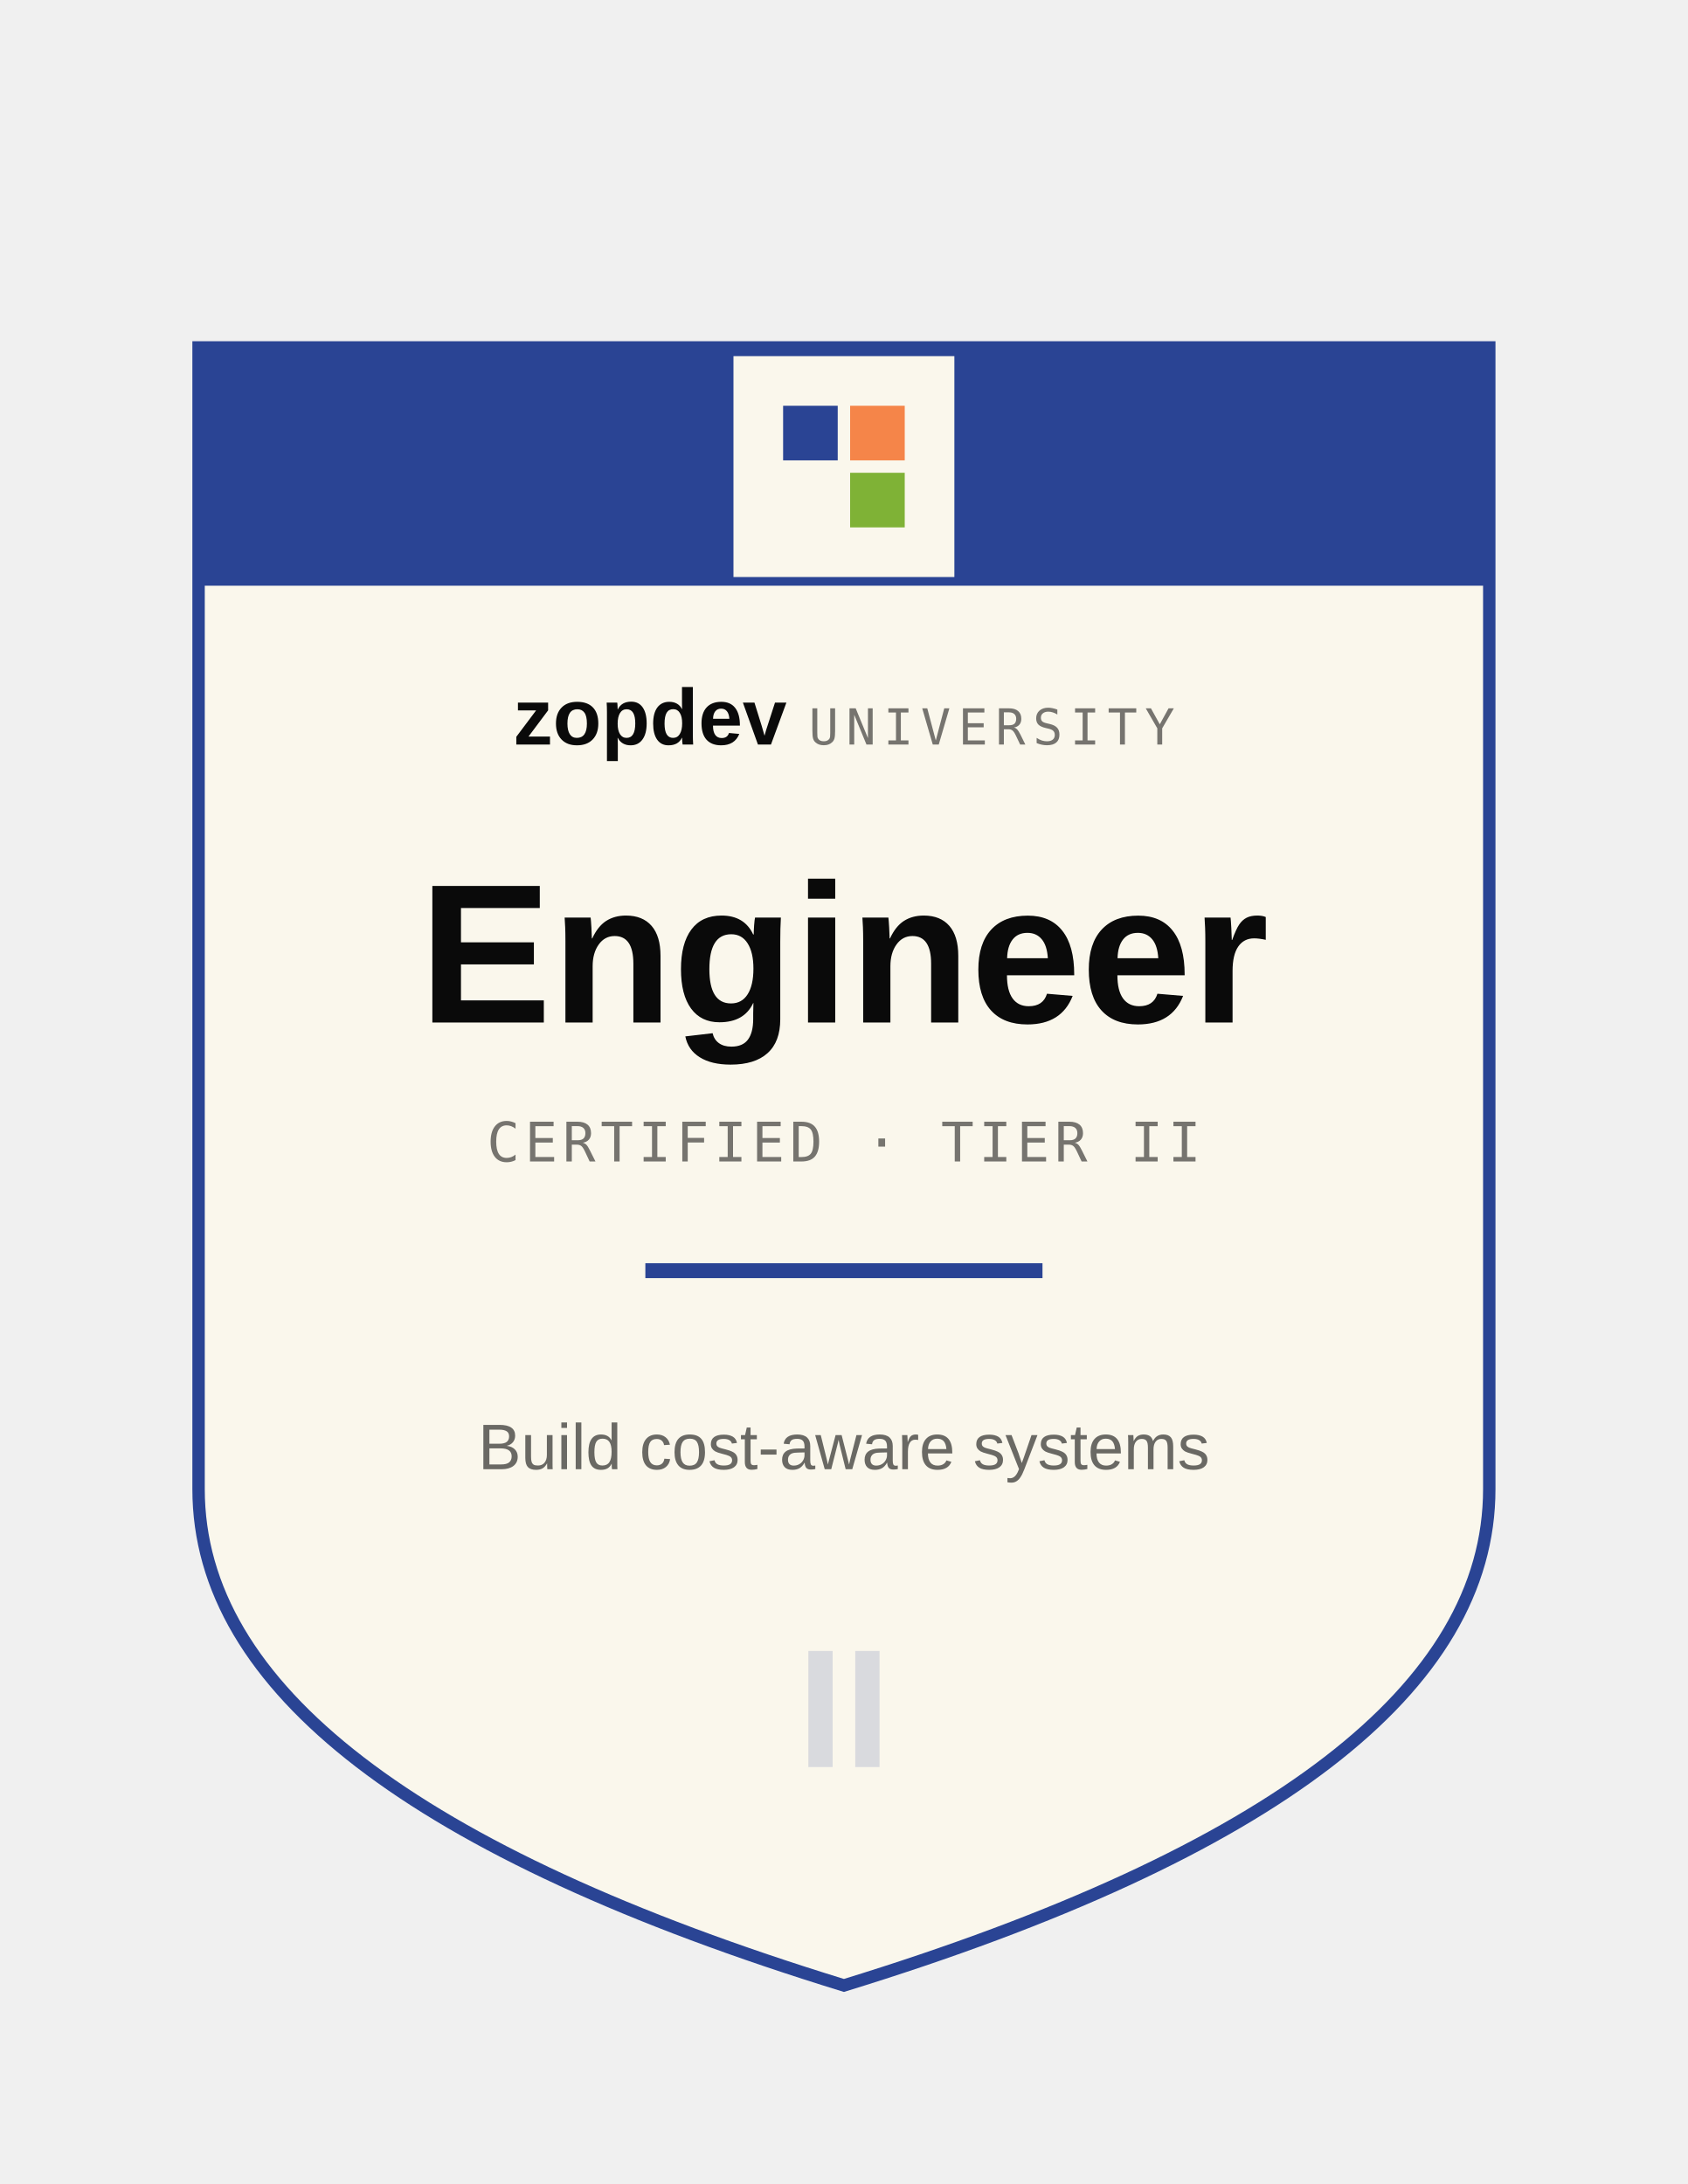
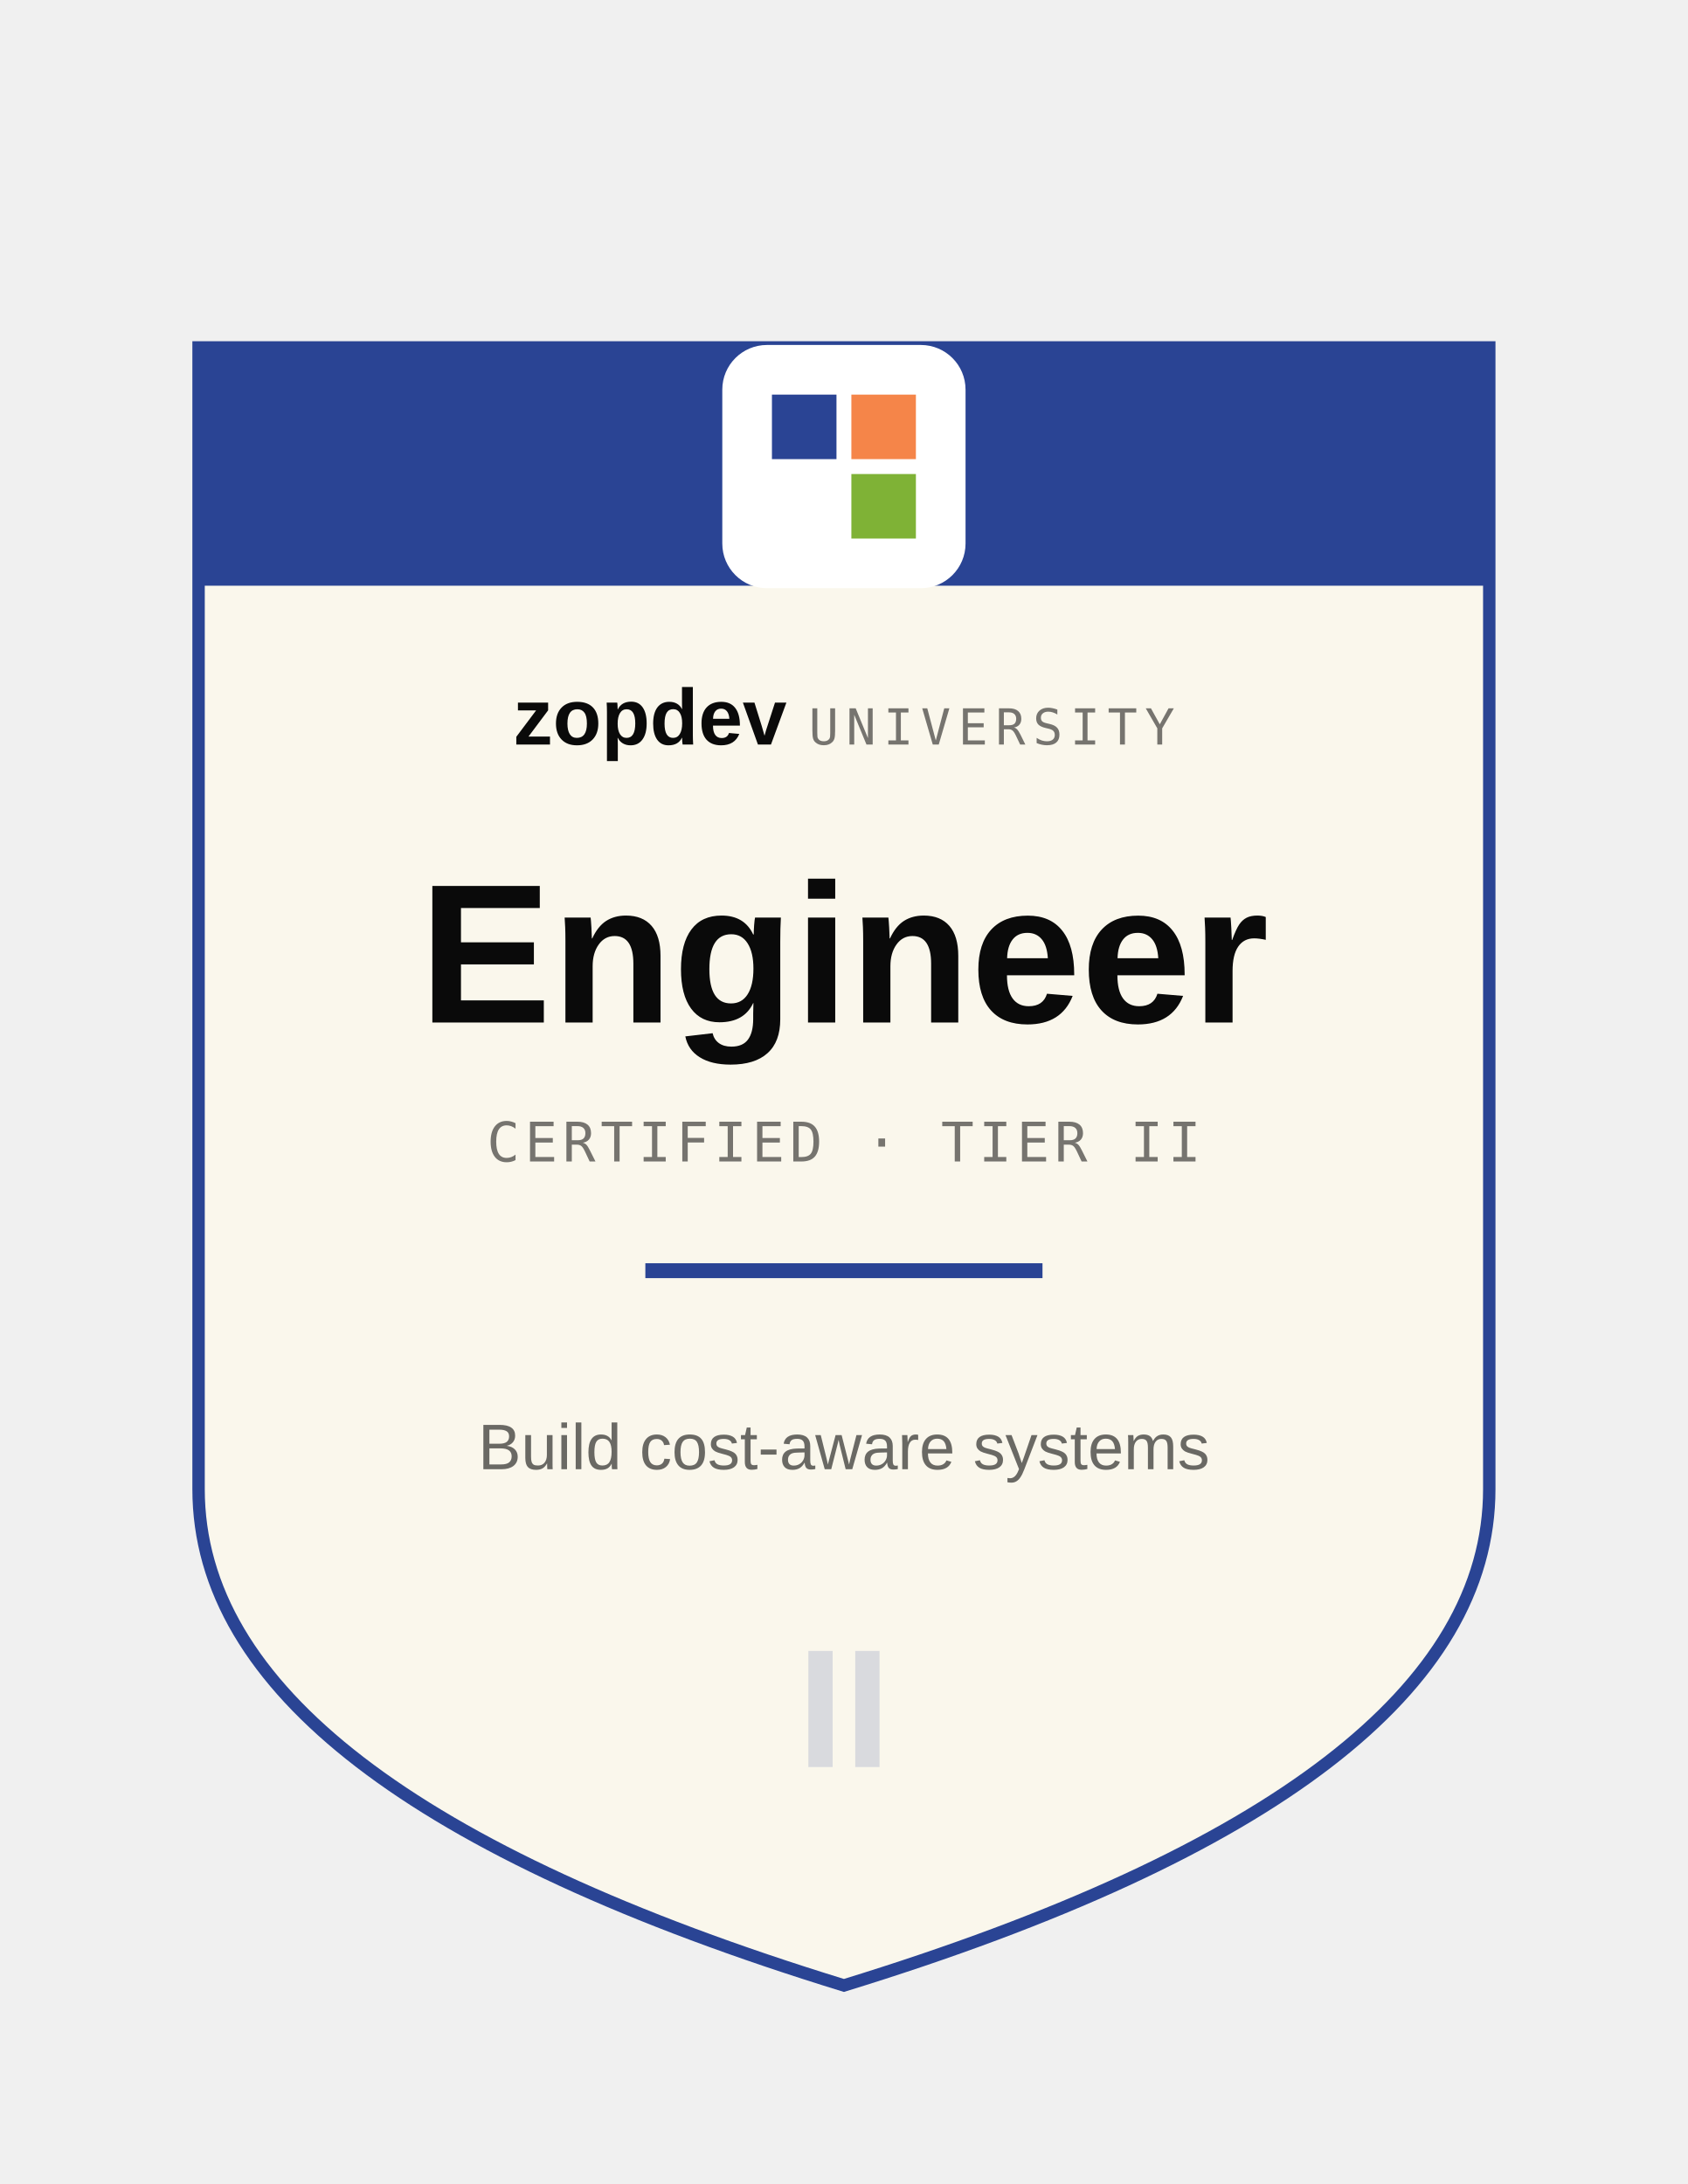
<svg xmlns="http://www.w3.org/2000/svg" width="340" height="440" class="cert-badge-svg" viewBox="0 0 340 440" role="img" aria-label="ZopDev Certified: Engineer badge">
  <path d="M40,70 L300,70 L300,300 Q300,360 170,400 Q40,360 40,300 Z" fill="#FAF7EC" stroke="#2A4494" stroke-width="2.5" />
  <path d="M40,70 L300,70 L300,118 L40,118 Z" fill="#2A4494" />
-   <rect x="147.75" y="71.75" width="44.5" height="44.5" fill="#FAF7EC" />
-   <g transform="translate(157.75,81.75)">
-     <rect x="0" y="0" width="11" height="11" fill="#2A4494" />
-     <rect x="13.5" y="0" width="11" height="11" fill="#F58549" />
-     <rect x="13.5" y="13.5" width="11" height="11" fill="#7FB236" />
-   </g>
+   <rect x="145.5" y="69.5" width="49" height="49" rx="9" fill="#FFFFFF" />
+   <rect x="155.5" y="79.5" width="13" height="13" fill="#2A4494" />
+   <rect x="171.5" y="79.5" width="13" height="13" fill="#F58549" />
+   <rect x="171.5" y="95.5" width="13" height="13" fill="#7FB236" />
  <text x="170" y="150" text-anchor="middle" font-family="'Space Grotesk','Helvetica Neue',Arial,sans-serif" font-size="16" font-weight="700" fill="#0A0A0A">zopdev <tspan font-family="'JetBrains Mono','SF Mono',Menlo,monospace" font-size="10" font-weight="400" letter-spacing="1.5" fill="#0A0A0A" fill-opacity="0.55">UNIVERSITY</tspan>
  </text>
  <text x="170" y="206" text-anchor="middle" font-family="'Space Grotesk','Helvetica Neue',Arial,sans-serif" font-size="40" font-weight="700" fill="#0A0A0A">Engineer</text>
  <text x="170" y="234" text-anchor="middle" font-family="'JetBrains Mono','SF Mono',Menlo,monospace" font-size="11" letter-spacing="1" fill="#0A0A0A" fill-opacity="0.55">CERTIFIED · TIER II</text>
  <line x1="130" y1="256" x2="210" y2="256" stroke="#2A4494" stroke-width="3" />
  <text x="170" y="296" text-anchor="middle" font-family="'Space Grotesk','Helvetica Neue',Arial,sans-serif" font-size="13" fill="#0A0A0A" fill-opacity="0.6">Build cost-aware systems</text>
  <text x="170" y="356" text-anchor="middle" font-family="'Space Grotesk','Helvetica Neue',Arial,sans-serif" font-size="34" font-weight="700" fill="#2A4494" fill-opacity="0.16">II</text>
</svg>
